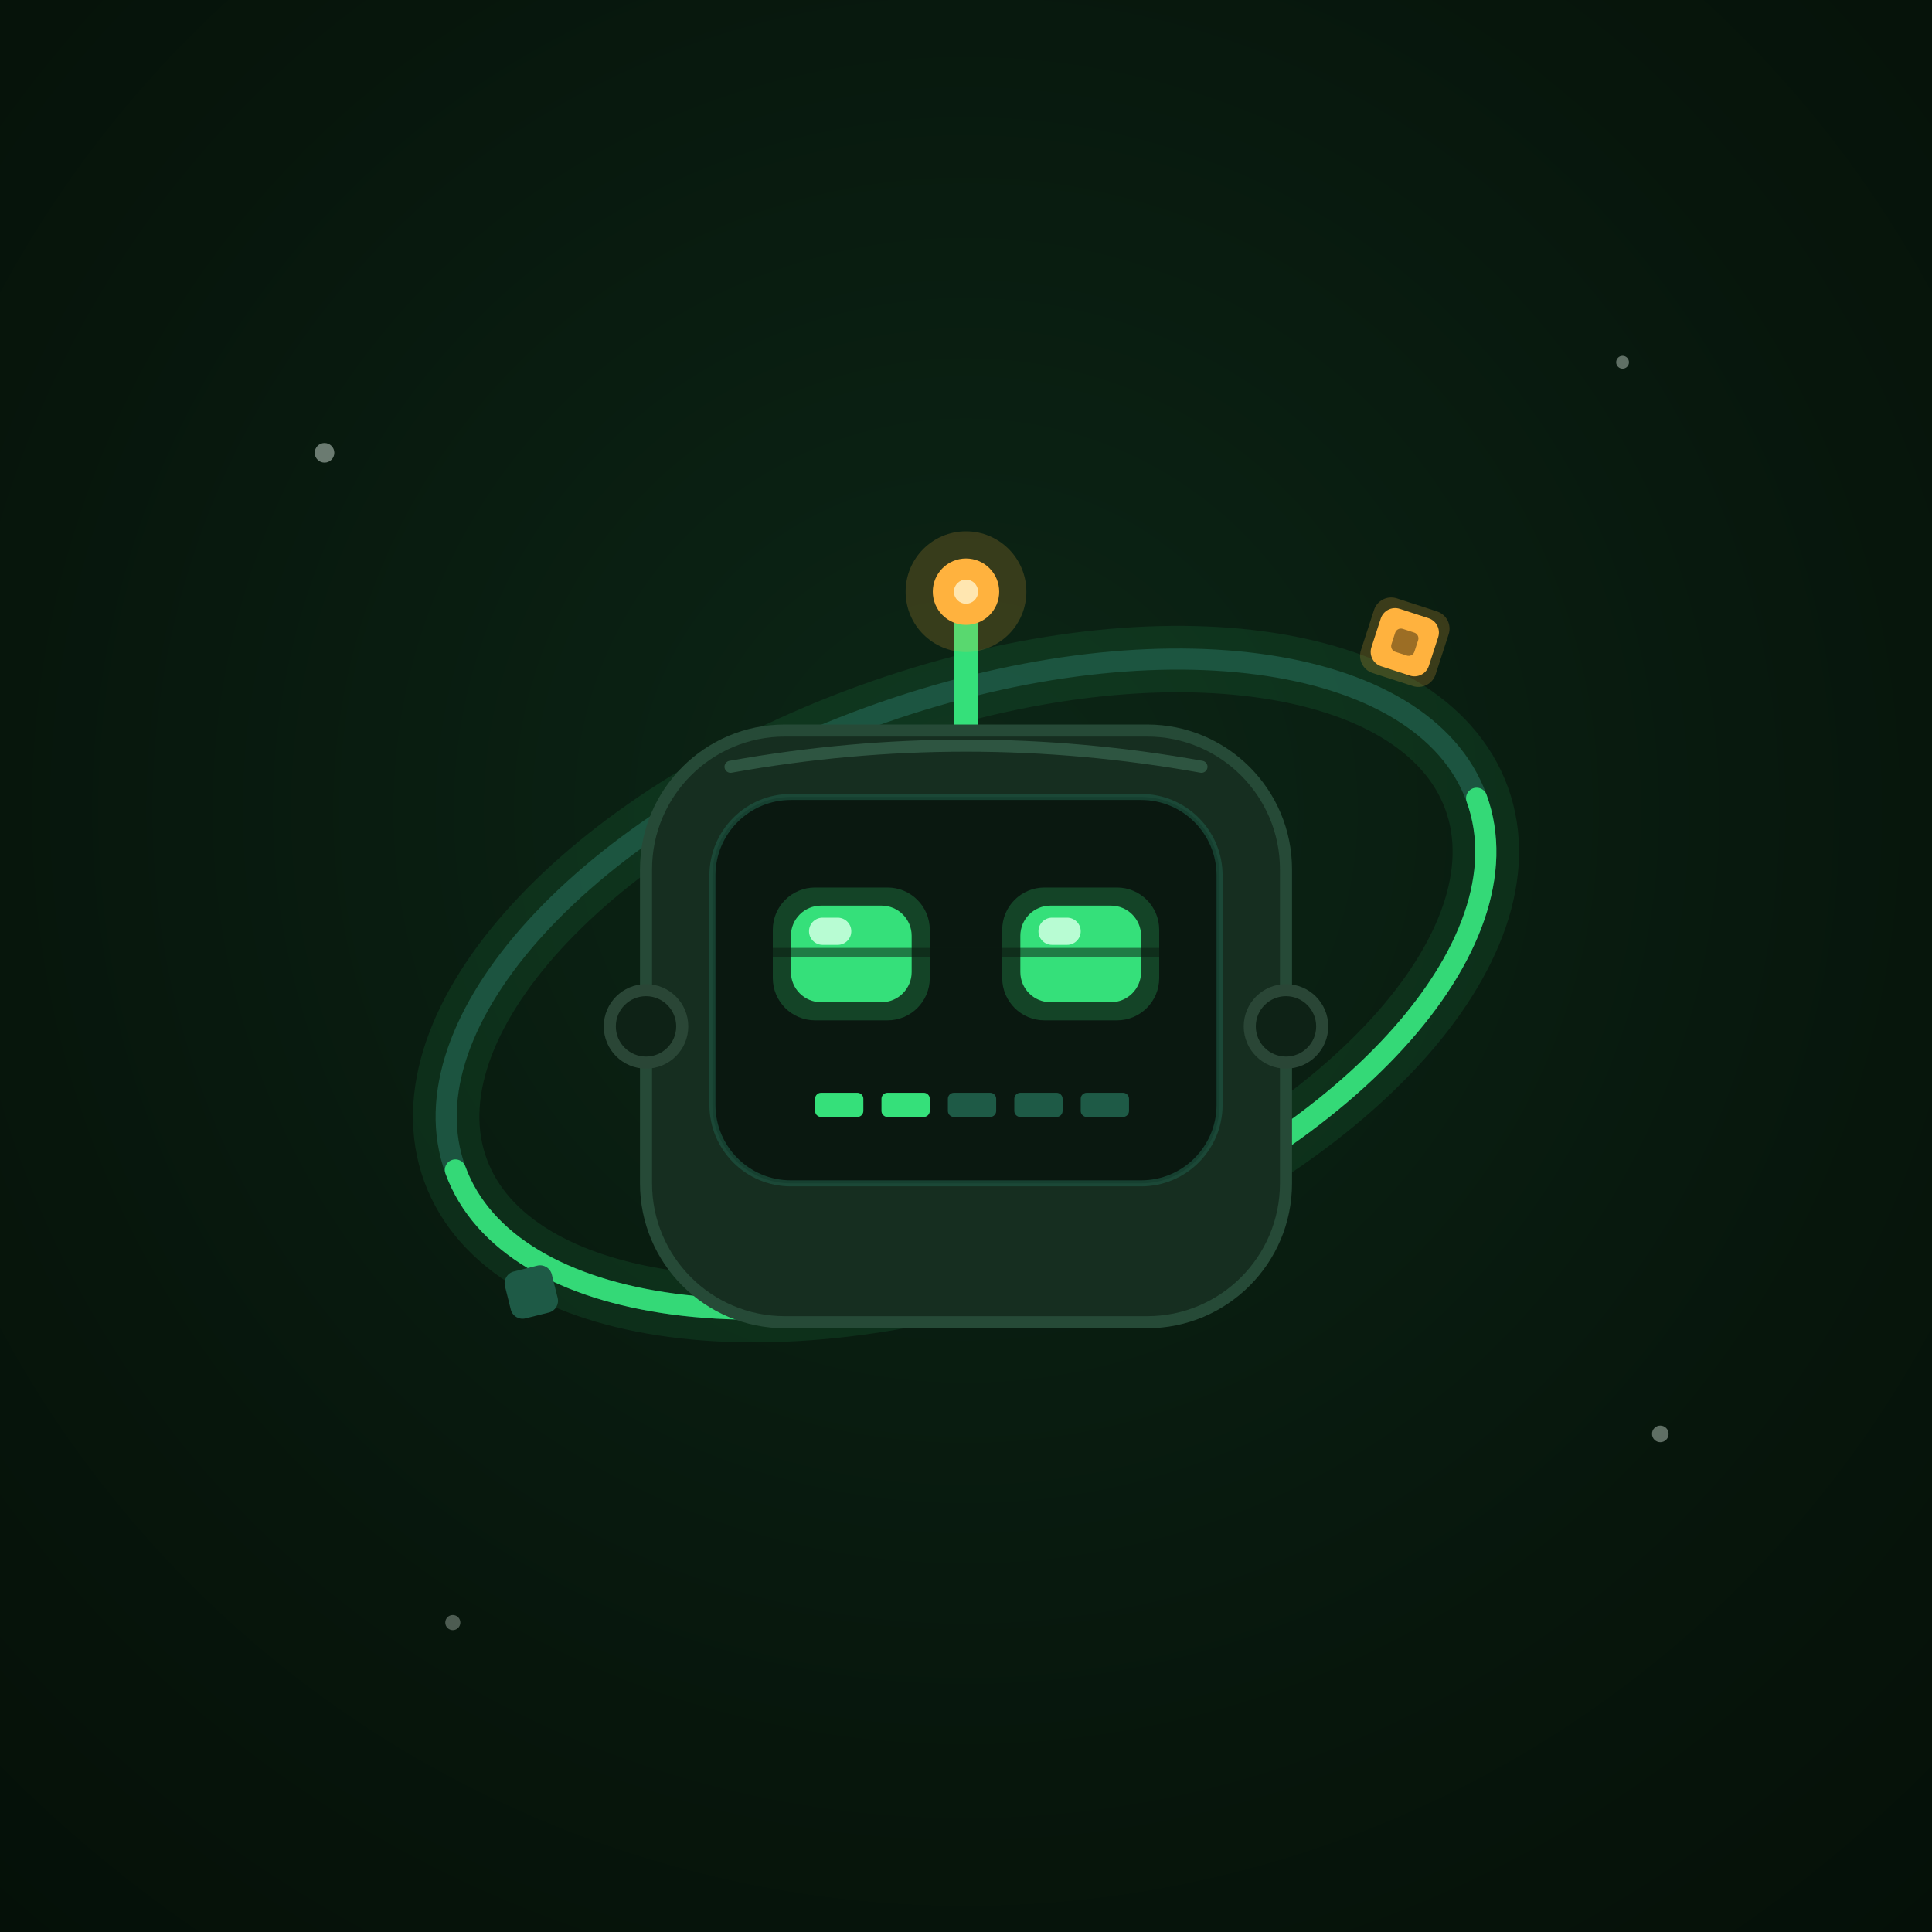
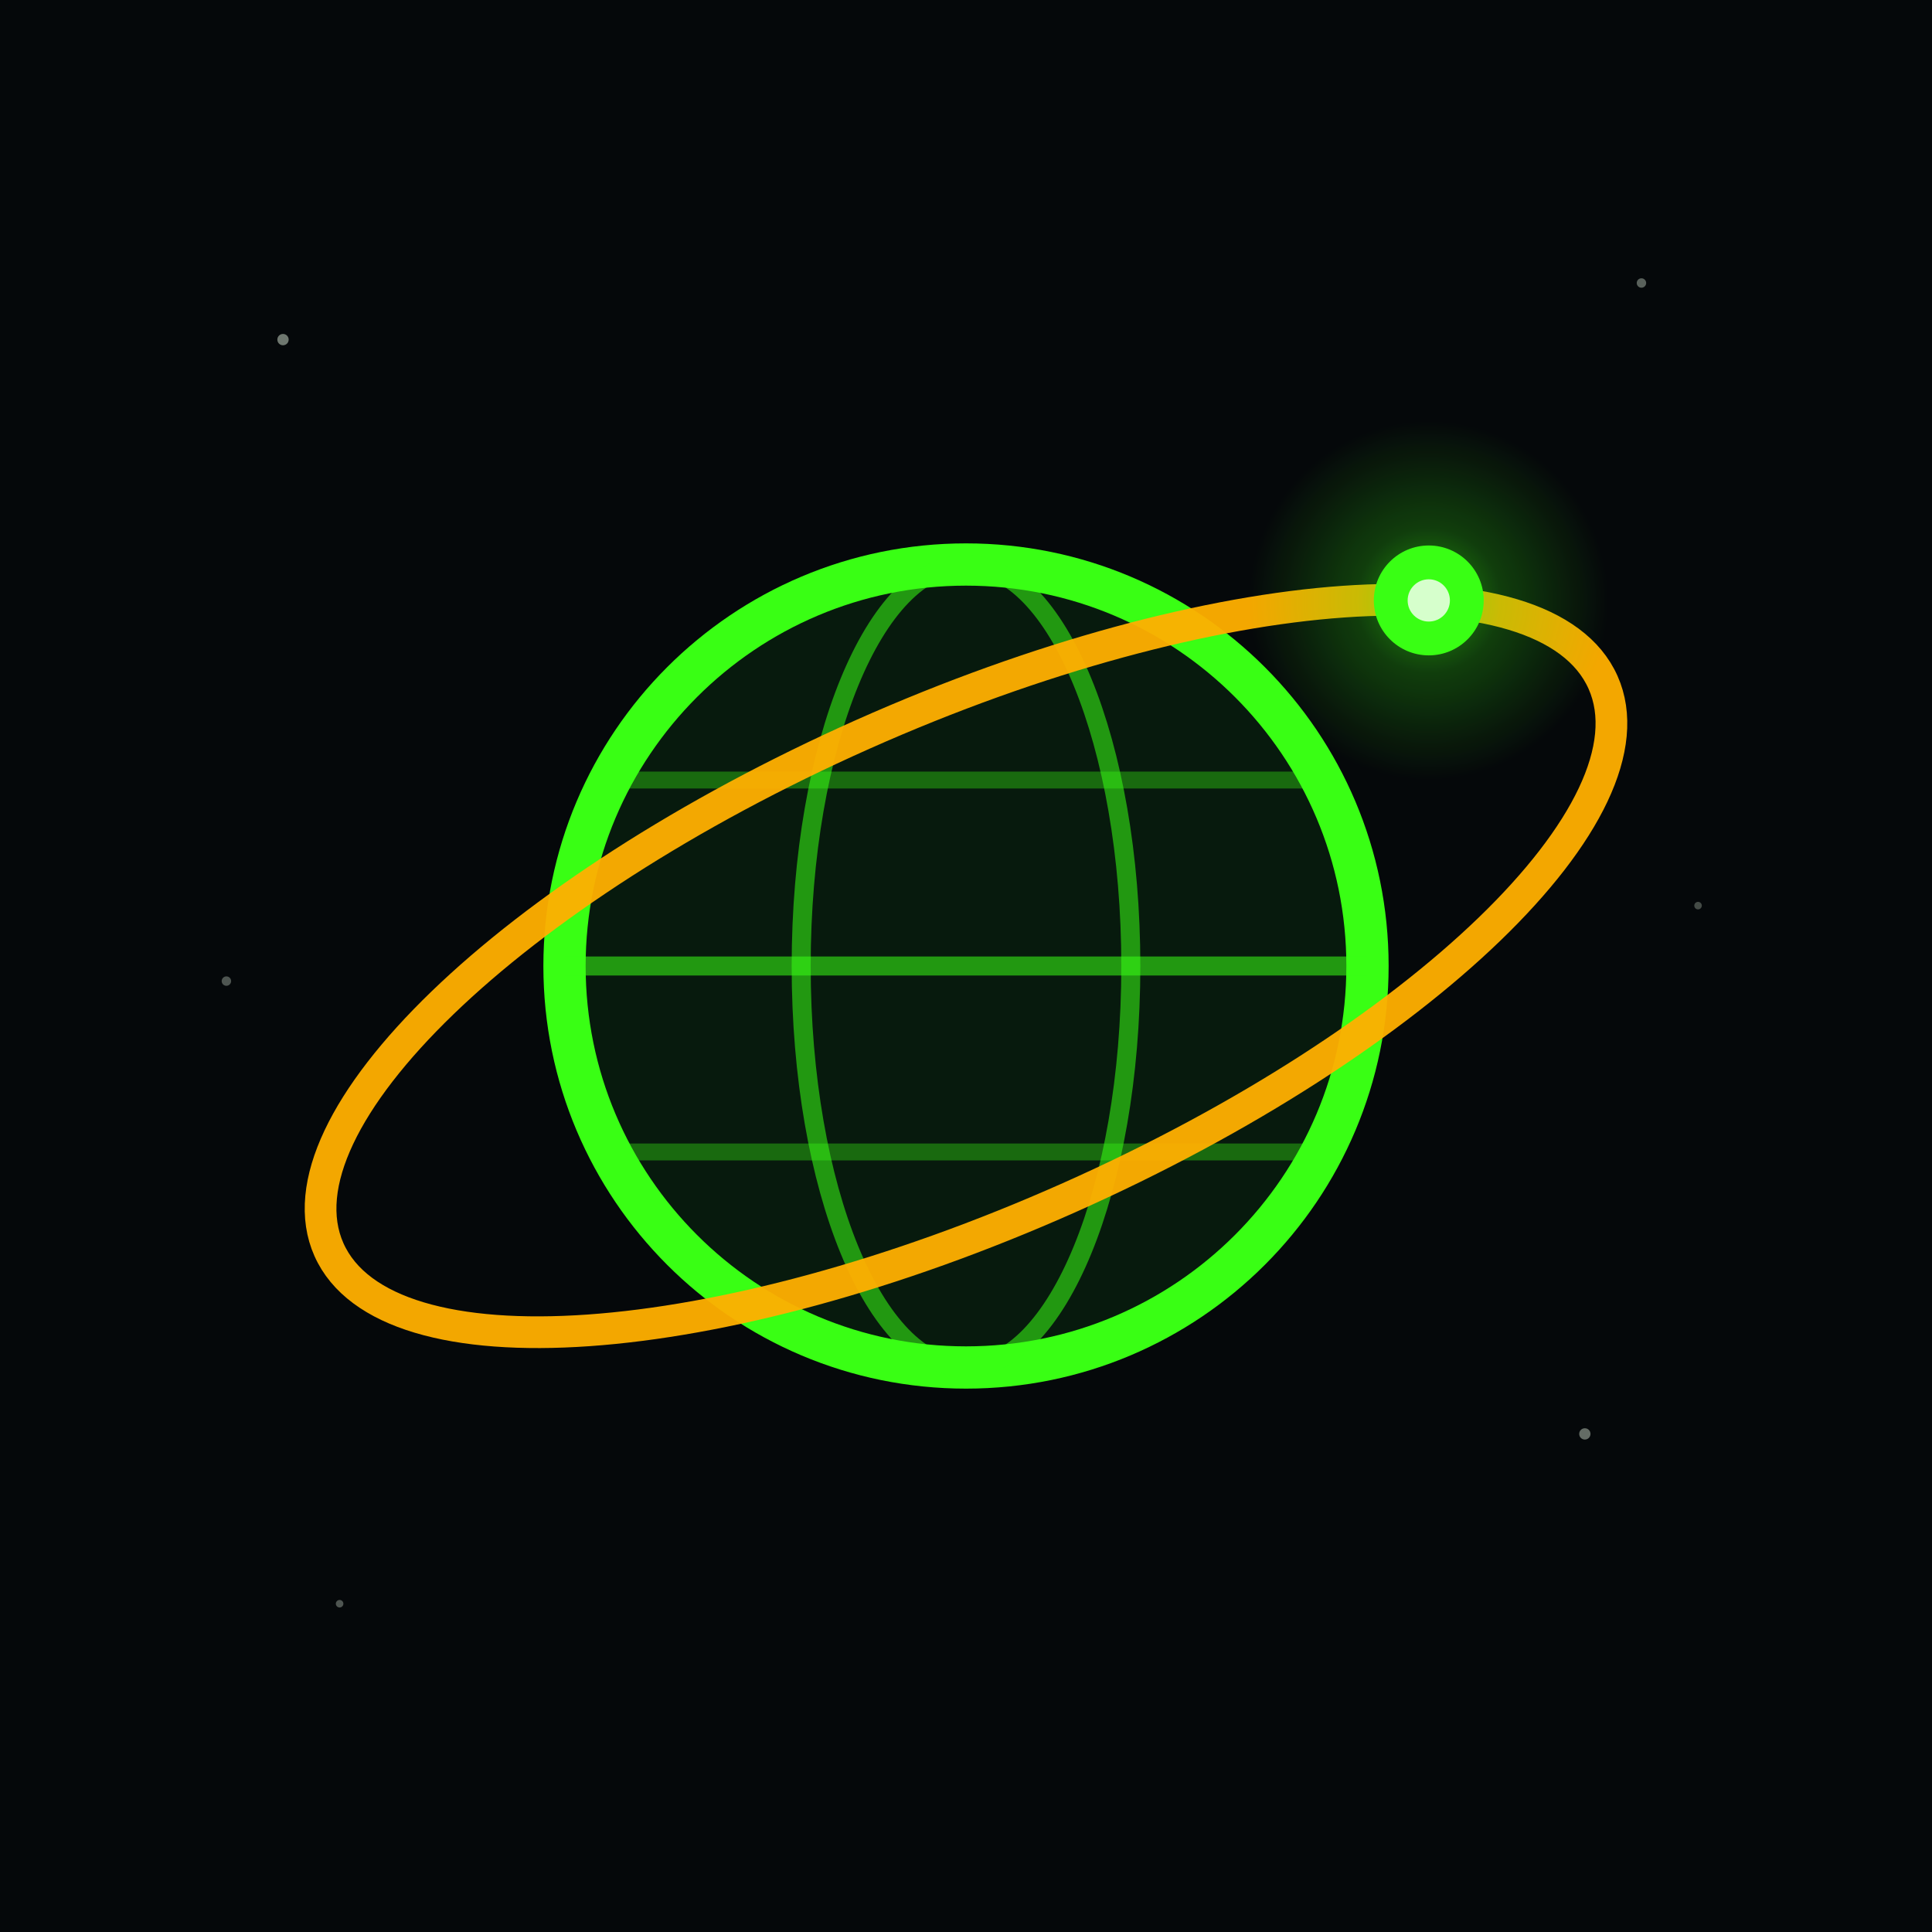
- <svg xmlns="http://www.w3.org/2000/svg" viewBox="0 0 512 512" width="512" height="512" role="img" aria-label="JOOPS maskable app icon">
+ <svg xmlns="http://www.w3.org/2000/svg" viewBox="0 0 1024 1024">
  <defs>
-     <radialGradient id="space-m" cx="50%" cy="42%" r="90%">
-       <stop offset="0%" stop-color="#0c2616" />
-       <stop offset="55%" stop-color="#07160c" />
-       <stop offset="100%" stop-color="#040d06" />
+     <radialGradient id="dot-glow-m">
+       <stop offset="0%" stop-color="#39ff14" stop-opacity="0.55" />
+       <stop offset="40%" stop-color="#39ff14" stop-opacity="0.22" />
+       <stop offset="100%" stop-color="#39ff14" stop-opacity="0" />
    </radialGradient>
  </defs>
-   <rect width="512" height="512" fill="url(#space-m)" />
-   <g fill="#e4f2e9">
-     <circle cx="86" cy="120" r="2.6" opacity="0.45" />
-     <circle cx="440" cy="380" r="2.2" opacity="0.4" />
-     <circle cx="120" cy="430" r="2" opacity="0.32" />
-     <circle cx="430" cy="96" r="1.7" opacity="0.4" />
+   <rect width="1024" height="1024" fill="#05080a" />
+   <g fill="#d8e6d4">
+     <circle cx="150" cy="180" r="3" opacity="0.5" />
+     <circle cx="870" cy="150" r="2.5" opacity="0.4" />
+     <circle cx="180" cy="850" r="2" opacity="0.35" />
+     <circle cx="840" cy="760" r="3" opacity="0.45" />
+     <circle cx="120" cy="520" r="2.5" opacity="0.35" />
+     <circle cx="900" cy="480" r="2" opacity="0.3" />
  </g>
-   <g transform="translate(256 256) scale(0.8) translate(-256 -256)">
-     <g transform="rotate(-20 256 262)">
-       <ellipse cx="256" cy="262" rx="180" ry="94" fill="none" stroke="#35e07a" stroke-width="22" opacity="0.10" />
-       <ellipse cx="256" cy="262" rx="180" ry="94" fill="none" stroke="#1e5a46" stroke-width="7" opacity="0.85" />
-       <path d="M 436 262 A 180 94 0 0 1 76 262" fill="none" stroke="#35e07a" stroke-width="7" opacity="0.95" stroke-linecap="round" />
+   <g transform="translate(512 512) scale(1.12) translate(-512 -512)">
+     <circle cx="512" cy="512" r="190" fill="#071a0d" stroke="#39ff14" stroke-width="20" />
+     <g fill="none" stroke="#39ff14">
+       <ellipse cx="512" cy="512" rx="78" ry="190" stroke-width="9" stroke-opacity="0.55" />
+       <path d="M322 512h380" stroke-width="9" stroke-opacity="0.55" />
+       <path d="M343.6 424h336.8M343.6 600h336.8" stroke-width="8" stroke-opacity="0.35" />
    </g>
-     <g transform="rotate(18 402 150)">
-       <rect x="388" y="136" width="26" height="26" rx="6" fill="#ffb23e" opacity="0.2" />
-       <rect x="391" y="139" width="20" height="20" rx="5" fill="#ffb23e" />
-       <rect x="397" y="145" width="8" height="8" rx="2" fill="#3a2a0c" opacity="0.5" />
-     </g>
-     <rect x="104" y="356" width="16" height="16" rx="4" fill="#1e5a46" transform="rotate(-14 112 364)" />
-     <line x1="256" y1="180" x2="256" y2="142" stroke="#35e07a" stroke-width="8" stroke-linecap="round" />
-     <circle cx="256" cy="132" r="20" fill="#ffb23e" opacity="0.18" />
-     <circle cx="256" cy="132" r="11" fill="#ffb23e" />
-     <circle cx="256" cy="132" r="4" fill="#ffe6b0" />
-     <rect x="150" y="178" width="212" height="196" rx="46" fill="#162e20" stroke="#264a37" stroke-width="4" />
-     <path d="M 178 190 Q 256 176 334 190" fill="none" stroke="#335c47" stroke-width="4" stroke-linecap="round" opacity="0.85" />
-     <circle cx="150" cy="276" r="12" fill="#0e2216" stroke="#2a4636" stroke-width="4" />
-     <circle cx="362" cy="276" r="12" fill="#0e2216" stroke="#2a4636" stroke-width="4" />
-     <rect x="172" y="200" width="168" height="128" rx="26" fill="#0a1810" />
-     <rect x="172" y="200" width="168" height="128" rx="26" fill="none" stroke="#1e5a46" stroke-width="2" opacity="0.6" />
-     <rect x="192" y="230" width="52" height="44" rx="14" fill="#35e07a" opacity="0.22" />
-     <rect x="268" y="230" width="52" height="44" rx="14" fill="#35e07a" opacity="0.22" />
-     <rect x="198" y="236" width="40" height="32" rx="10" fill="#35e07a" />
-     <rect x="274" y="236" width="40" height="32" rx="10" fill="#35e07a" />
-     <rect x="204" y="240" width="14" height="9" rx="4.5" fill="#c7ffdd" opacity="0.9" />
-     <rect x="280" y="240" width="14" height="9" rx="4.5" fill="#c7ffdd" opacity="0.9" />
-     <rect x="192" y="250" width="128" height="3" fill="#0a1810" opacity="0.5" />
-     <g fill="#35e07a">
-       <rect x="206" y="298" width="16" height="8" rx="2" />
-       <rect x="228" y="298" width="16" height="8" rx="2" />
-     </g>
-     <g fill="#1e5a46">
-       <rect x="250" y="298" width="16" height="8" rx="2" />
-       <rect x="272" y="298" width="16" height="8" rx="2" />
-       <rect x="294" y="298" width="16" height="8" rx="2" />
-     </g>
+     <ellipse cx="512" cy="512" rx="330" ry="120" fill="none" stroke="#ffb000" stroke-width="15" stroke-opacity="0.95" transform="rotate(-24 512 512)" />
+     <circle cx="731" cy="339" r="85" fill="url(#dot-glow-m)" />
+     <circle cx="731" cy="339" r="26" fill="#39ff14" />
+     <circle cx="731" cy="339" r="10" fill="#d6ffcc" />
  </g>
</svg>
